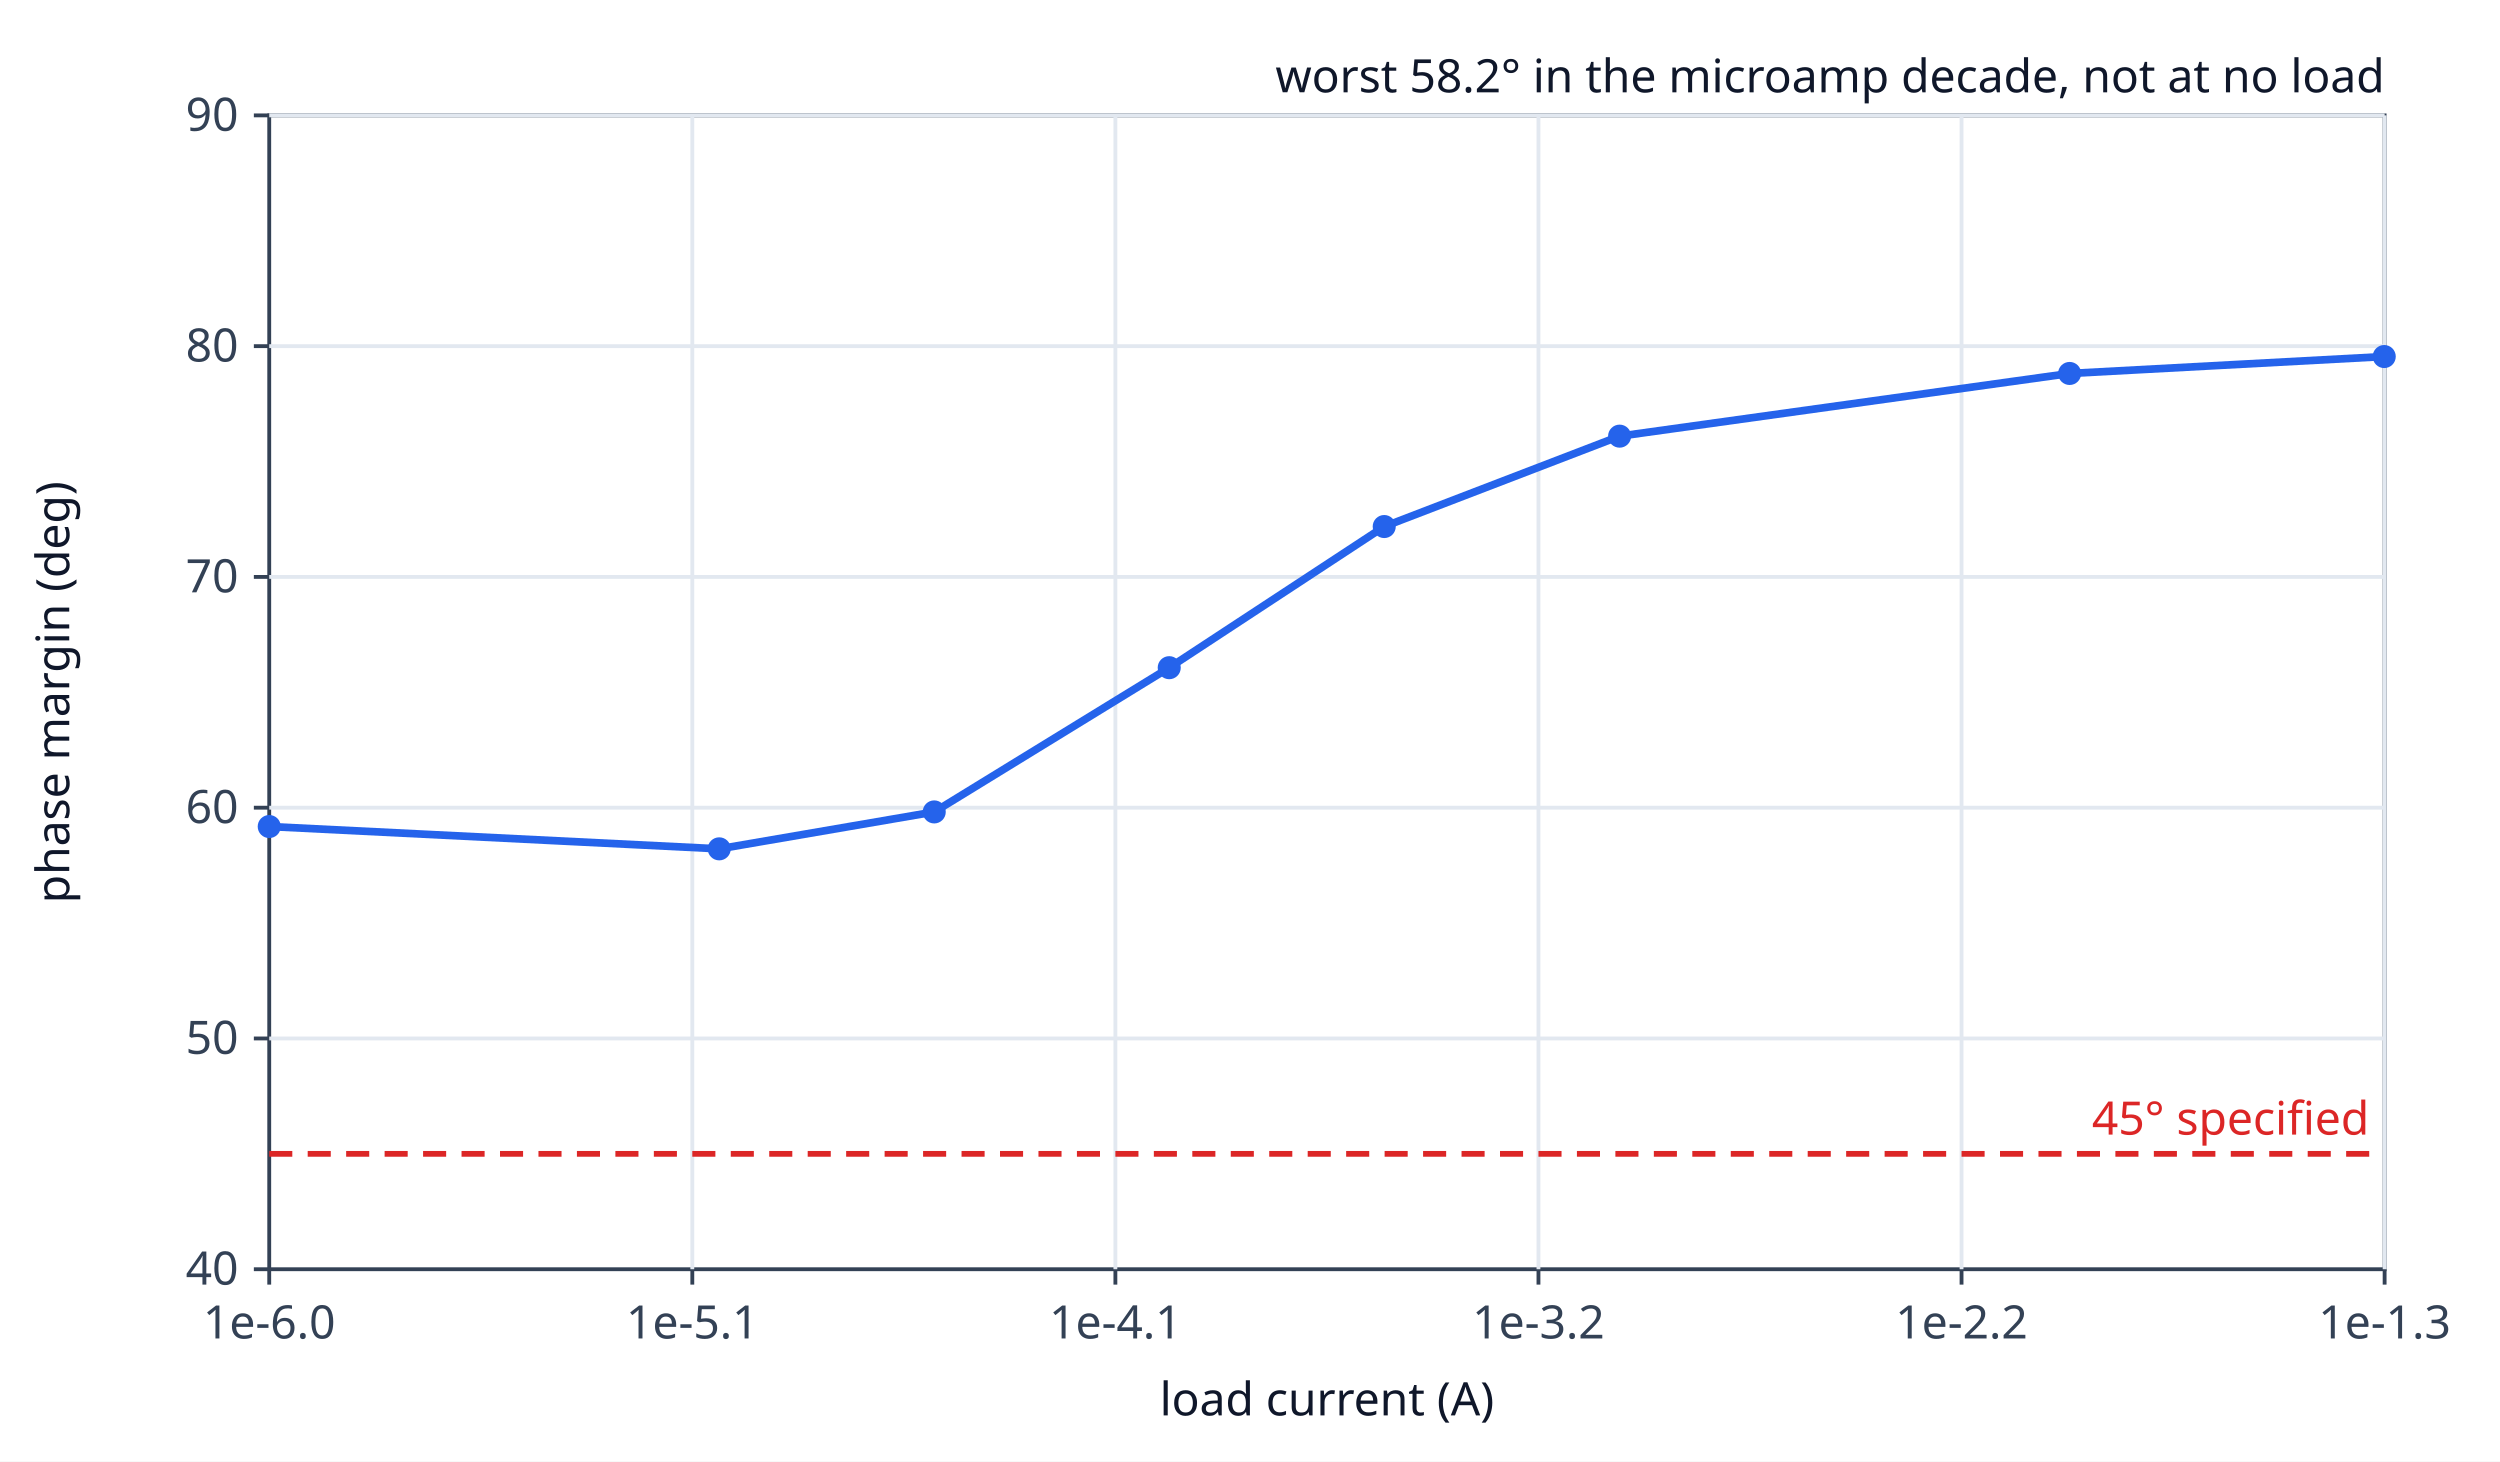
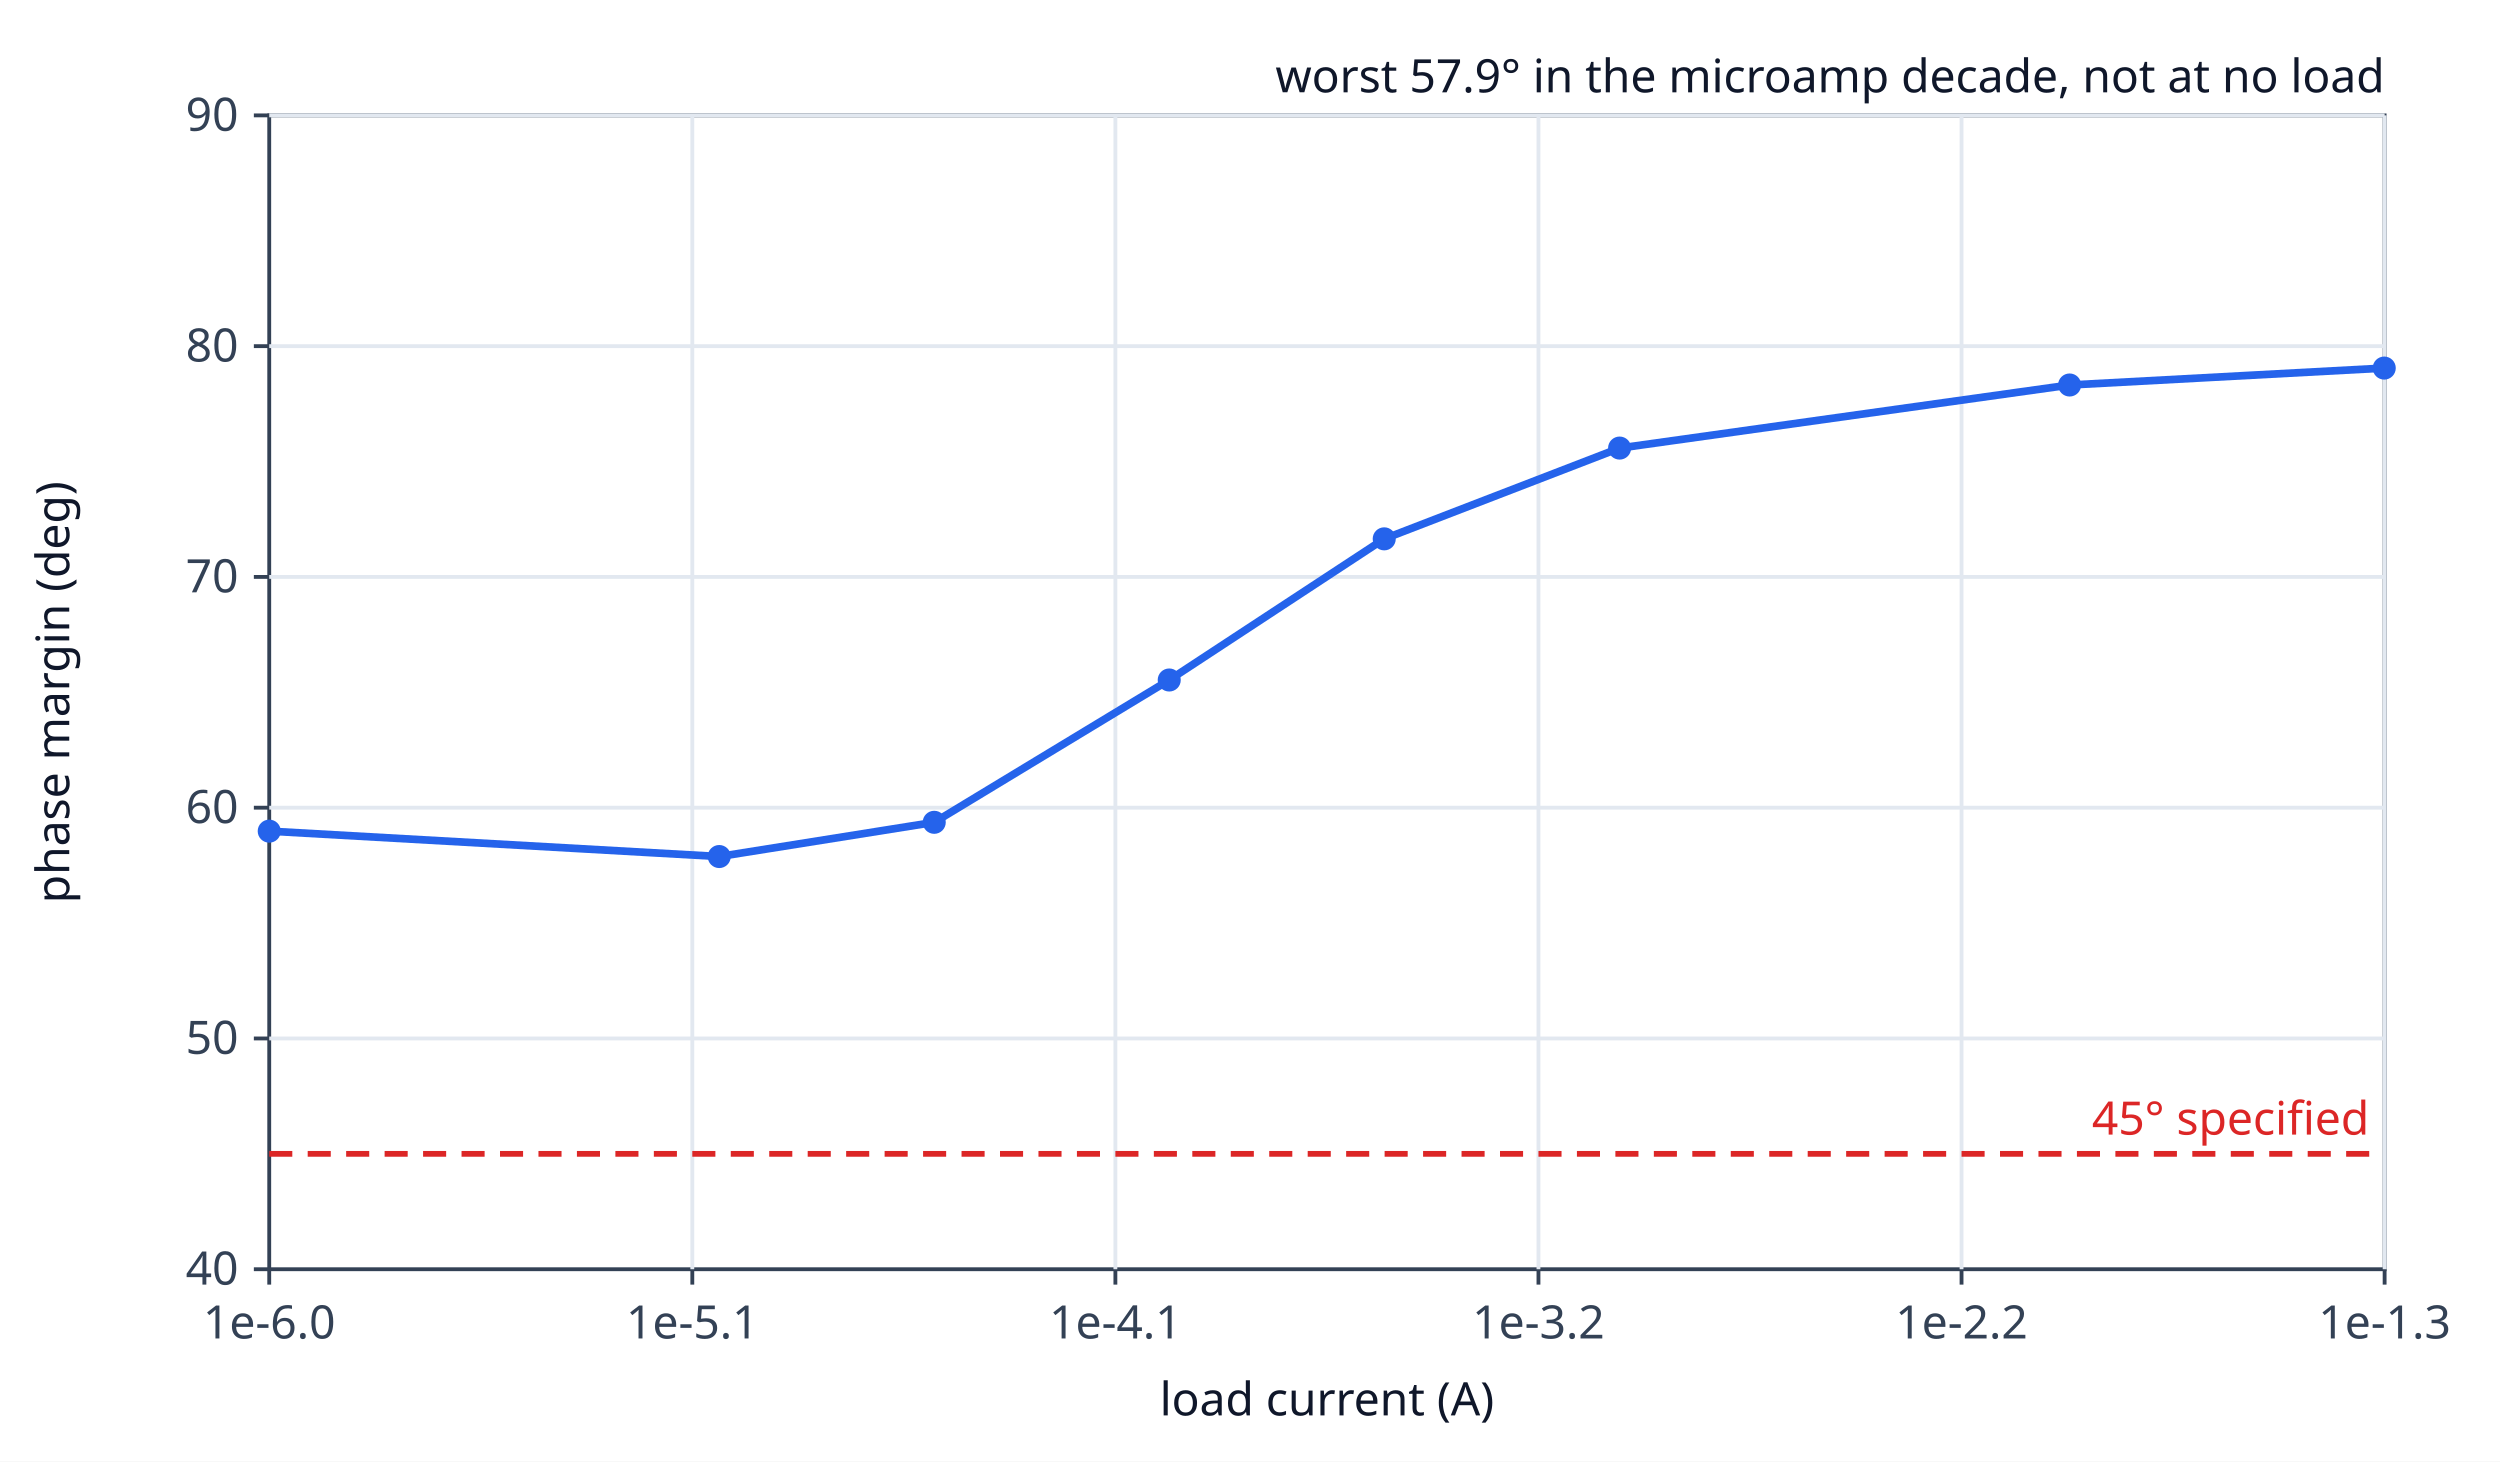
<svg xmlns="http://www.w3.org/2000/svg" width="650" height="380" viewBox="0 0 650 380" font-family="sans-serif" font-size="12">
  <rect width="650" height="380" fill="#ffffff" />
  <rect x="70" y="30" width="550" height="300" fill="none" stroke="#334155" stroke-width="1" />
  <line x1="70.0" y1="330" x2="70.0" y2="334" stroke="#334155" />
  <text x="70.0" y="348" text-anchor="middle" fill="#334155">1e-6.0</text>
  <line x1="180.0" y1="330" x2="180.0" y2="334" stroke="#334155" />
  <text x="180.0" y="348" text-anchor="middle" fill="#334155">1e-5.1</text>
  <line x1="180.0" y1="30" x2="180.0" y2="330" stroke="#e2e8f0" stroke-width="1" />
  <line x1="290.0" y1="330" x2="290.0" y2="334" stroke="#334155" />
  <text x="290.0" y="348" text-anchor="middle" fill="#334155">1e-4.1</text>
  <line x1="290.0" y1="30" x2="290.0" y2="330" stroke="#e2e8f0" stroke-width="1" />
  <line x1="400.0" y1="330" x2="400.0" y2="334" stroke="#334155" />
  <text x="400.0" y="348" text-anchor="middle" fill="#334155">1e-3.2</text>
  <line x1="400.0" y1="30" x2="400.0" y2="330" stroke="#e2e8f0" stroke-width="1" />
  <line x1="510.0" y1="330" x2="510.0" y2="334" stroke="#334155" />
  <text x="510.0" y="348" text-anchor="middle" fill="#334155">1e-2.2</text>
  <line x1="510.0" y1="30" x2="510.0" y2="330" stroke="#e2e8f0" stroke-width="1" />
  <line x1="620.0" y1="330" x2="620.0" y2="334" stroke="#334155" />
  <text x="620.0" y="348" text-anchor="middle" fill="#334155">1e-1.3</text>
  <line x1="620.0" y1="30" x2="620.0" y2="330" stroke="#e2e8f0" stroke-width="1" />
  <line x1="66" y1="330.0" x2="70" y2="330.0" stroke="#334155" />
  <text x="62" y="334.0" text-anchor="end" fill="#334155">40</text>
  <line x1="66" y1="270.0" x2="70" y2="270.0" stroke="#334155" />
  <text x="62" y="274.0" text-anchor="end" fill="#334155">50</text>
  <line x1="70" y1="270.0" x2="620" y2="270.0" stroke="#e2e8f0" stroke-width="1" />
  <line x1="66" y1="210.0" x2="70" y2="210.0" stroke="#334155" />
  <text x="62" y="214.0" text-anchor="end" fill="#334155">60</text>
  <line x1="70" y1="210.0" x2="620" y2="210.0" stroke="#e2e8f0" stroke-width="1" />
  <line x1="66" y1="150.0" x2="70" y2="150.0" stroke="#334155" />
  <text x="62" y="154.0" text-anchor="end" fill="#334155">70</text>
  <line x1="70" y1="150.0" x2="620" y2="150.0" stroke="#e2e8f0" stroke-width="1" />
  <line x1="66" y1="90.0" x2="70" y2="90.0" stroke="#334155" />
  <text x="62" y="94.0" text-anchor="end" fill="#334155">80</text>
  <line x1="70" y1="90.0" x2="620" y2="90.0" stroke="#e2e8f0" stroke-width="1" />
  <line x1="66" y1="30.0" x2="70" y2="30.0" stroke="#334155" />
  <text x="62" y="34.0" text-anchor="end" fill="#334155">90</text>
  <line x1="70" y1="30.0" x2="620" y2="30.0" stroke="#e2e8f0" stroke-width="1" />
  <text x="345" y="368" text-anchor="middle" fill="#0f172a">load current (A)</text>
  <text x="18" y="180" text-anchor="middle" fill="#0f172a" transform="rotate(-90 18 180)">phase margin (deg)</text>
  <line x1="70" y1="300.0" x2="620" y2="300.0" stroke="#dc2626" stroke-width="1.5" stroke-dasharray="6 4" />
  <text x="616" y="295.0" text-anchor="end" fill="#dc2626">45° specified</text>
-   <path d="M70.0,214.9 L187.0,220.7 L242.9,211.1 L304.0,173.6 L359.9,136.9 L421.1,113.4 L538.1,97.1 L619.9,92.7" fill="none" stroke="#2563eb" stroke-width="2" stroke-linejoin="round" />
-   <circle cx="70.0" cy="214.9" r="3" fill="#2563eb" />
-   <circle cx="187.0" cy="220.7" r="3" fill="#2563eb" />
-   <circle cx="242.9" cy="211.1" r="3" fill="#2563eb" />
-   <circle cx="304.0" cy="173.6" r="3" fill="#2563eb" />
-   <circle cx="359.9" cy="136.9" r="3" fill="#2563eb" />
-   <circle cx="421.1" cy="113.4" r="3" fill="#2563eb" />
-   <circle cx="538.1" cy="97.1" r="3" fill="#2563eb" />
-   <circle cx="619.9" cy="92.7" r="3" fill="#2563eb" />
-   <text x="620" y="24" text-anchor="end" fill="#0f172a">worst 58.2° in the microamp decade, not at no load</text>
+   <path d="M70.0,216.1 L187.0,222.7 L242.9,213.8 L304.0,176.8 L359.9,140.1 L421.1,116.5 L538.1,100.1 L619.9,95.7" fill="none" stroke="#2563eb" stroke-width="2" stroke-linejoin="round" />
+   <circle cx="70.0" cy="216.1" r="3" fill="#2563eb" />
+   <circle cx="187.0" cy="222.7" r="3" fill="#2563eb" />
+   <circle cx="242.9" cy="213.8" r="3" fill="#2563eb" />
+   <circle cx="304.0" cy="176.8" r="3" fill="#2563eb" />
+   <circle cx="359.9" cy="140.1" r="3" fill="#2563eb" />
+   <circle cx="421.1" cy="116.5" r="3" fill="#2563eb" />
+   <circle cx="538.1" cy="100.1" r="3" fill="#2563eb" />
+   <circle cx="619.9" cy="95.7" r="3" fill="#2563eb" />
+   <text x="620" y="24" text-anchor="end" fill="#0f172a">worst 57.9° in the microamp decade, not at no load</text>
</svg>
